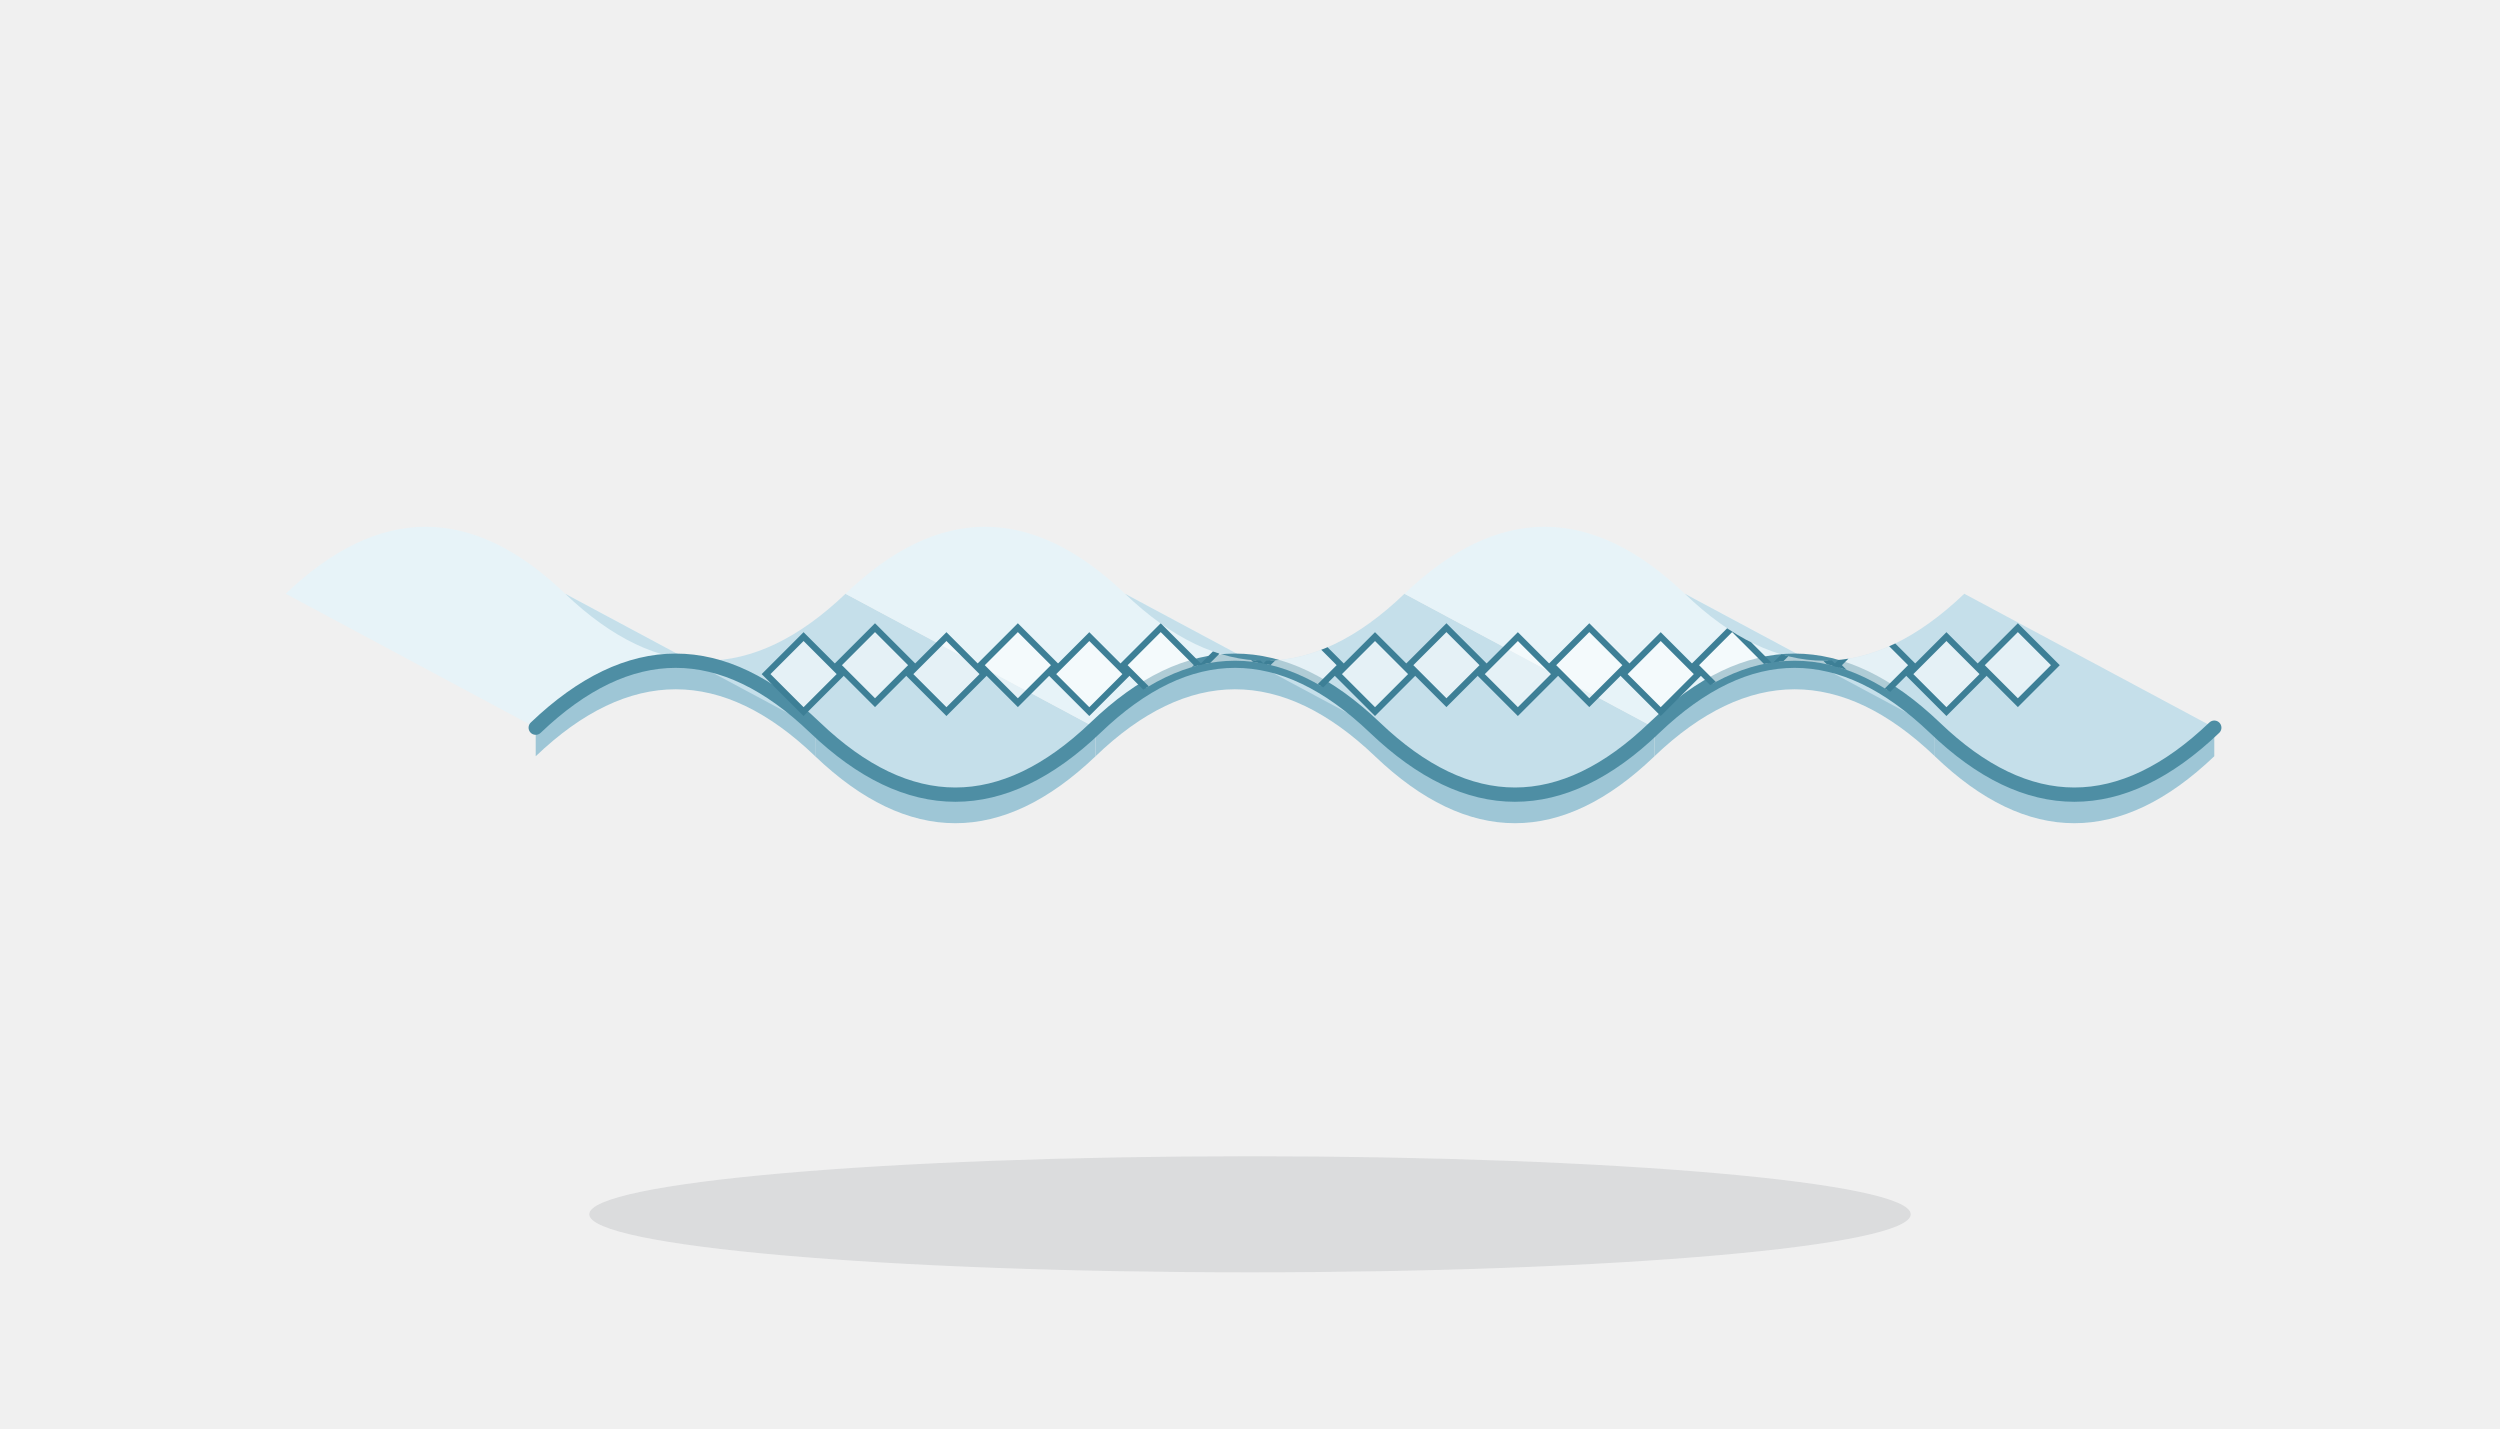
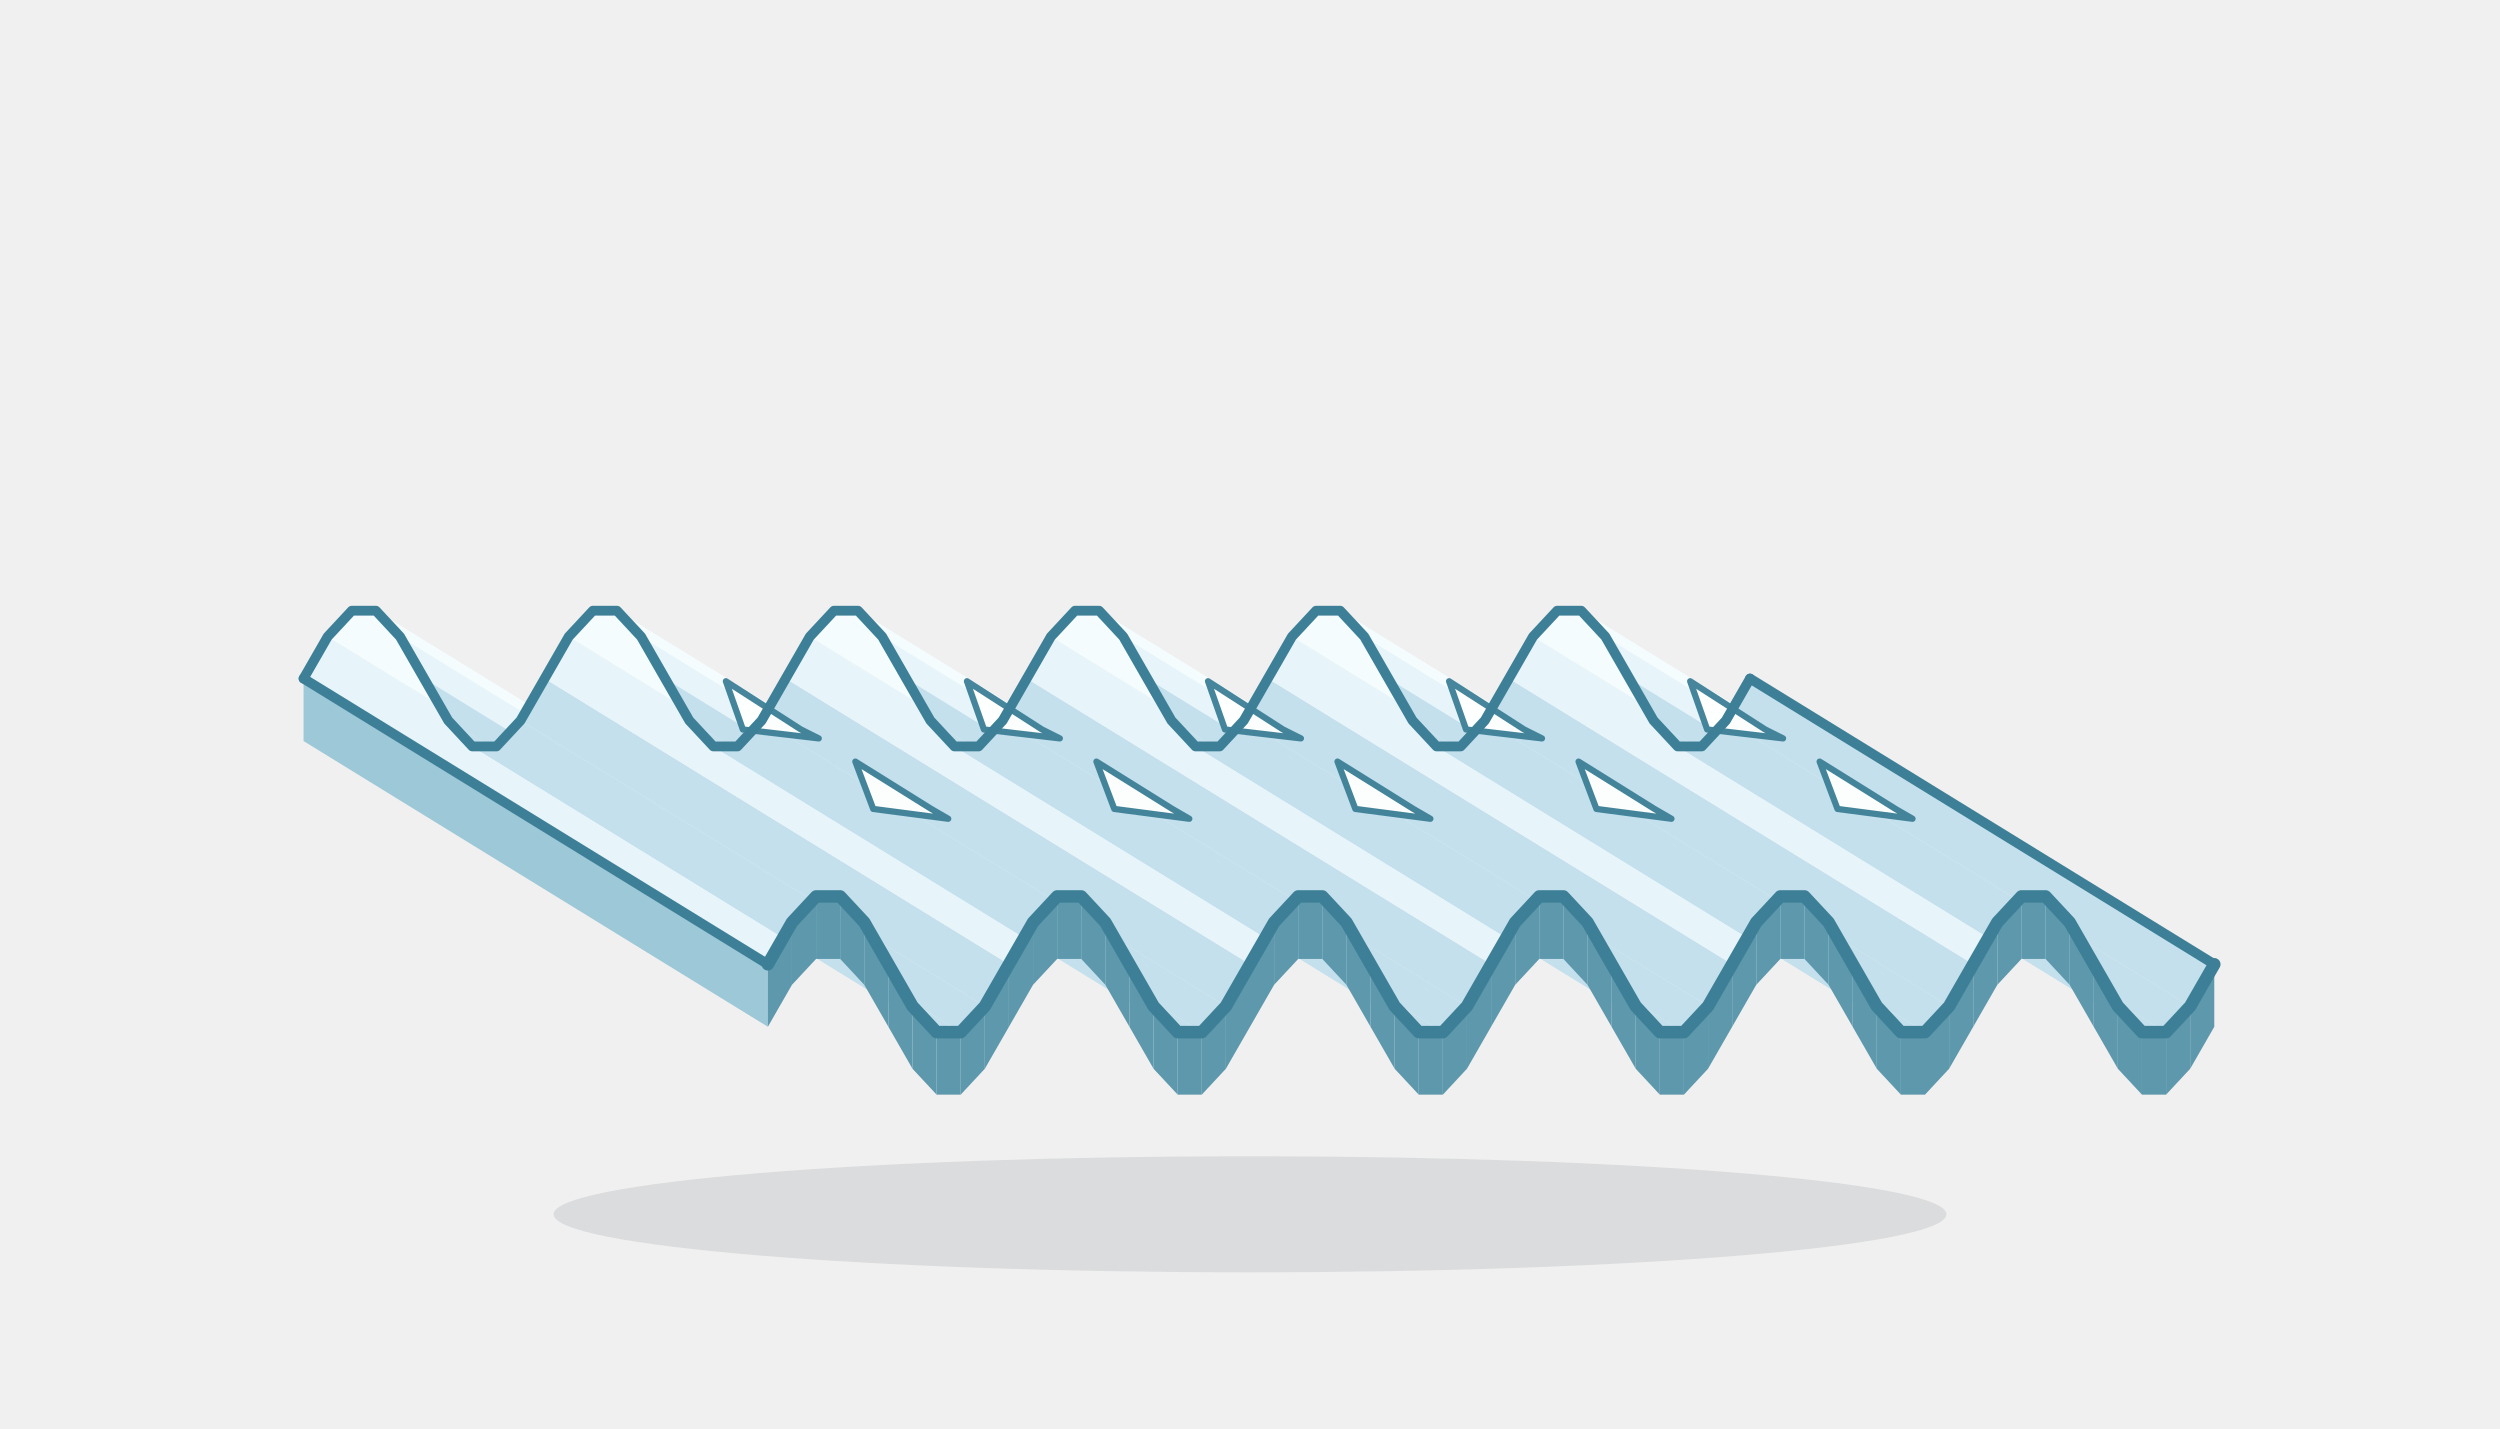
<svg xmlns="http://www.w3.org/2000/svg" viewBox="0 0 280 160">
-   <ellipse cx="140" cy="136" rx="74" ry="6.5" fill="#1b2430" opacity="0.10" />
-   <g transform="translate(12.0 -26.5)">
-     <path d="M 48.0 108.0 Q 63.7 93.0 79.3 108.0 L 51.3 93.0 Q 35.7 78.0 20.0 93.0 Z" fill="#e7f3f8" />
-     <path d="M 48.0 108.0 Q 63.7 93.0 79.3 108.0 L 79.3 111.2 Q 63.7 96.2 48.0 111.2 Z" fill="#9ec6d6" />
-     <path d="M 79.3 108.0 Q 95.0 123.0 110.7 108.0 L 82.7 93.0 Q 67.0 108.0 51.3 93.0 Z" fill="#c5dfea" />
-     <path d="M 79.3 108.0 Q 95.0 123.0 110.7 108.0 L 110.7 111.2 Q 95.0 126.2 79.3 111.2 Z" fill="#9ec6d6" />
-     <path d="M 110.7 108.0 Q 126.3 93.0 142.0 108.0 L 114.0 93.0 Q 98.3 78.0 82.7 93.0 Z" fill="#e7f3f8" />
-     <path d="M 110.7 108.0 Q 126.3 93.0 142.0 108.0 L 142.0 111.2 Q 126.3 96.2 110.7 111.2 Z" fill="#9ec6d6" />
-     <path d="M 142.0 108.0 Q 157.7 123.0 173.3 108.0 L 145.3 93.0 Q 129.7 108.0 114.0 93.0 Z" fill="#c5dfea" />
-     <path d="M 142.0 108.0 Q 157.7 123.0 173.3 108.0 L 173.3 111.2 Q 157.7 126.2 142.0 111.2 Z" fill="#9ec6d6" />
-     <path d="M 173.3 108.0 Q 189.0 93.0 204.7 108.0 L 176.7 93.0 Q 161.0 78.0 145.3 93.0 Z" fill="#e7f3f8" />
-     <path d="M 173.3 108.0 Q 189.0 93.0 204.7 108.0 L 204.7 111.2 Q 189.0 96.2 173.3 111.2 Z" fill="#9ec6d6" />
-     <path d="M 204.7 108.0 Q 220.3 123.0 236.0 108.0 L 208.0 93.0 Q 192.3 108.0 176.7 93.0 Z" fill="#c5dfea" />
-     <path d="M 204.7 108.0 Q 220.3 123.0 236.0 108.0 L 236.0 111.2 Q 220.3 126.2 204.7 111.2 Z" fill="#9ec6d6" />
-     <path d="M 48.0 108.0 Q 63.7 93.0 79.3 108.0 Q 95.0 123.0 110.7 108.0 Q 126.3 93.0 142.0 108.0 Q 157.7 123.0 173.3 108.0 Q 189.0 93.0 204.7 108.0 Q 220.3 123.0 236.0 108.0" fill="none" stroke="#4e8ea4" stroke-width="1.6" stroke-linejoin="round" stroke-linecap="round" />
-     <clipPath id="dia">
-       <path d="M 48.0 108.0 Q 63.7 93.0 79.3 108.0 Q 95.0 123.0 110.7 108.0 Q 126.3 93.0 142.0 108.0 Q 157.7 123.0 173.3 108.0 Q 189.0 93.0 204.7 108.0 Q 220.3 123.0 236.0 108.0 L 208.0 93.0 Q 192.3 108.0 176.7 93.0 Q 161.0 78.0 145.3 93.0 Q 129.7 108.0 114.0 93.0 Q 98.3 78.0 82.7 93.0 Q 67.0 108.0 51.3 93.0 Q 35.7 78.0 20.0 93.0 Z" />
-     </clipPath>
-     <g clip-path="url(#dia)">
-       <path d="M 78.0 97.8 L 82.2 102.0 L 78.0 106.2 L 73.8 102.0 Z" fill="#ffffff" fill-opacity="0.55" stroke="#3d7f96" stroke-width="0.7" />
-       <path d="M 94.0 97.8 L 98.2 102.0 L 94.0 106.2 L 89.8 102.0 Z" fill="#ffffff" fill-opacity="0.55" stroke="#3d7f96" stroke-width="0.7" />
-       <path d="M 110.0 97.8 L 114.2 102.0 L 110.0 106.2 L 105.8 102.0 Z" fill="#ffffff" fill-opacity="0.55" stroke="#3d7f96" stroke-width="0.7" />
-       <path d="M 126.0 97.8 L 130.2 102.0 L 126.0 106.2 L 121.8 102.0 Z" fill="#ffffff" fill-opacity="0.55" stroke="#3d7f96" stroke-width="0.7" />
-       <path d="M 142.0 97.8 L 146.2 102.0 L 142.0 106.2 L 137.8 102.0 Z" fill="#ffffff" fill-opacity="0.55" stroke="#3d7f96" stroke-width="0.7" />
-       <path d="M 158.0 97.8 L 162.2 102.0 L 158.0 106.2 L 153.8 102.0 Z" fill="#ffffff" fill-opacity="0.55" stroke="#3d7f96" stroke-width="0.7" />
-       <path d="M 174.0 97.8 L 178.2 102.0 L 174.0 106.2 L 169.8 102.0 Z" fill="#ffffff" fill-opacity="0.55" stroke="#3d7f96" stroke-width="0.7" />
-       <path d="M 190.0 97.8 L 194.2 102.0 L 190.0 106.2 L 185.8 102.0 Z" fill="#ffffff" fill-opacity="0.55" stroke="#3d7f96" stroke-width="0.7" />
-       <path d="M 206.0 97.8 L 210.2 102.0 L 206.0 106.2 L 201.8 102.0 Z" fill="#ffffff" fill-opacity="0.55" stroke="#3d7f96" stroke-width="0.7" />
-       <path d="M 86.0 96.8 L 90.2 101.0 L 86.0 105.2 L 81.8 101.0 Z" fill="#ffffff" fill-opacity="0.55" stroke="#3d7f96" stroke-width="0.7" />
-       <path d="M 102.0 96.8 L 106.2 101.0 L 102.0 105.2 L 97.8 101.0 Z" fill="#ffffff" fill-opacity="0.55" stroke="#3d7f96" stroke-width="0.7" />
-       <path d="M 118.0 96.8 L 122.2 101.0 L 118.0 105.2 L 113.8 101.0 Z" fill="#ffffff" fill-opacity="0.55" stroke="#3d7f96" stroke-width="0.7" />
-       <path d="M 134.0 96.8 L 138.2 101.0 L 134.0 105.2 L 129.8 101.0 Z" fill="#ffffff" fill-opacity="0.55" stroke="#3d7f96" stroke-width="0.7" />
-       <path d="M 150.0 96.8 L 154.2 101.0 L 150.0 105.2 L 145.8 101.0 Z" fill="#ffffff" fill-opacity="0.55" stroke="#3d7f96" stroke-width="0.7" />
-       <path d="M 166.0 96.8 L 170.2 101.0 L 166.0 105.2 L 161.8 101.0 Z" fill="#ffffff" fill-opacity="0.55" stroke="#3d7f96" stroke-width="0.7" />
-       <path d="M 182.0 96.8 L 186.2 101.0 L 182.0 105.2 L 177.8 101.0 Z" fill="#ffffff" fill-opacity="0.55" stroke="#3d7f96" stroke-width="0.7" />
-       <path d="M 198.0 96.8 L 202.2 101.0 L 198.0 105.2 L 193.8 101.0 Z" fill="#ffffff" fill-opacity="0.55" stroke="#3d7f96" stroke-width="0.7" />
-       <path d="M 214.0 96.8 L 218.2 101.0 L 214.0 105.2 L 209.8 101.0 Z" fill="#ffffff" fill-opacity="0.55" stroke="#3d7f96" stroke-width="0.7" />
-     </g>
-   </g>
+   <ellipse cx="140" cy="136" rx="78" ry="6.5" fill="#1b2430" opacity="0.10" />
+   <path d="M86.0 108.0 L34.0 76.0 L34.0 83.0 L86.0 115.0 Z" fill="#9dc8d7" />
+   <path d="M86.0 108.0 L88.7 103.3 L36.7 71.3 L34.0 76.0 Z" fill="#e7f5fb" />
+   <path d="M88.7 103.3 L91.4 100.4 L39.4 68.4 L36.7 71.3 Z" fill="#f5fcfe" />
+   <path d="M91.4 100.4 L94.1 100.4 L42.1 68.4 L39.4 68.4 Z" fill="#f5fcfe" />
+   <path d="M94.1 100.4 L96.8 103.3 L44.8 71.3 L42.1 68.4 Z" fill="#f5fcfe" />
+   <path d="M96.8 103.3 L99.5 108.0 L47.5 76.0 L44.8 71.3 Z" fill="#e7f5fb" />
+   <path d="M99.5 108.0 L102.2 112.7 L50.2 80.7 L47.5 76.0 Z" fill="#c3e0ec" />
+   <path d="M102.2 112.7 L104.9 115.6 L52.9 83.6 L50.2 80.7 Z" fill="#c3e0ec" />
+   <path d="M104.9 115.6 L107.6 115.6 L55.6 83.6 L52.9 83.6 Z" fill="#c3e0ec" />
+   <path d="M107.6 115.6 L110.3 112.7 L58.3 80.7 L55.6 83.6 Z" fill="#c3e0ec" />
+   <path d="M110.3 112.7 L113.0 108.0 L61.0 76.0 L58.3 80.7 Z" fill="#c3e0ec" />
+   <path d="M113.0 108.0 L115.7 103.3 L63.7 71.3 L61.0 76.0 Z" fill="#e7f5fb" />
+   <path d="M115.7 103.3 L118.4 100.4 L66.4 68.4 L63.7 71.3 Z" fill="#f5fcfe" />
+   <path d="M118.4 100.4 L121.1 100.4 L69.1 68.4 L66.4 68.4 Z" fill="#f5fcfe" />
+   <path d="M121.1 100.4 L123.8 103.3 L71.8 71.3 L69.1 68.4 Z" fill="#f5fcfe" />
+   <path d="M123.8 103.3 L126.5 108.0 L74.5 76.0 L71.8 71.3 Z" fill="#e7f5fb" />
+   <path d="M126.5 108.0 L129.2 112.7 L77.2 80.7 L74.5 76.0 Z" fill="#c3e0ec" />
+   <path d="M129.2 112.7 L131.9 115.6 L79.9 83.6 L77.2 80.7 Z" fill="#c3e0ec" />
+   <path d="M131.9 115.6 L134.6 115.6 L82.6 83.6 L79.9 83.6 Z" fill="#c3e0ec" />
+   <path d="M134.6 115.6 L137.3 112.7 L85.3 80.7 L82.6 83.6 Z" fill="#c3e0ec" />
+   <path d="M137.3 112.7 L140.0 108.0 L88.0 76.0 L85.3 80.7 Z" fill="#c3e0ec" />
+   <path d="M140.0 108.0 L142.7 103.3 L90.7 71.3 L88.0 76.0 Z" fill="#e7f5fb" />
+   <path d="M142.7 103.3 L145.4 100.4 L93.4 68.4 L90.7 71.3 Z" fill="#f5fcfe" />
+   <path d="M145.4 100.4 L148.1 100.4 L96.1 68.4 L93.4 68.4 Z" fill="#f5fcfe" />
+   <path d="M148.1 100.4 L150.8 103.3 L98.8 71.3 L96.1 68.4 Z" fill="#f5fcfe" />
+   <path d="M150.8 103.3 L153.5 108.0 L101.5 76.0 L98.8 71.3 Z" fill="#e7f5fb" />
+   <path d="M153.5 108.0 L156.2 112.7 L104.2 80.7 L101.5 76.0 Z" fill="#c3e0ec" />
+   <path d="M156.2 112.7 L158.9 115.6 L106.9 83.6 L104.2 80.7 Z" fill="#c3e0ec" />
+   <path d="M158.9 115.6 L161.6 115.6 L109.6 83.6 L106.9 83.6 Z" fill="#c3e0ec" />
+   <path d="M161.6 115.6 L164.3 112.7 L112.3 80.7 L109.6 83.6 Z" fill="#c3e0ec" />
+   <path d="M164.3 112.7 L167.0 108.0 L115.0 76.0 L112.3 80.7 Z" fill="#c3e0ec" />
+   <path d="M167.0 108.0 L169.7 103.3 L117.7 71.3 L115.0 76.0 Z" fill="#e7f5fb" />
+   <path d="M169.7 103.3 L172.4 100.4 L120.4 68.4 L117.7 71.3 Z" fill="#f5fcfe" />
+   <path d="M172.4 100.4 L175.1 100.4 L123.1 68.4 L120.4 68.4 Z" fill="#f5fcfe" />
+   <path d="M175.1 100.4 L177.8 103.3 L125.8 71.3 L123.1 68.4 Z" fill="#f5fcfe" />
+   <path d="M177.8 103.3 L180.5 108.0 L128.5 76.0 L125.8 71.3 Z" fill="#e7f5fb" />
+   <path d="M180.5 108.0 L183.2 112.7 L131.2 80.7 L128.5 76.0 Z" fill="#c3e0ec" />
+   <path d="M183.2 112.7 L185.9 115.6 L133.9 83.6 L131.2 80.7 Z" fill="#c3e0ec" />
+   <path d="M185.9 115.6 L188.6 115.6 L136.6 83.6 L133.9 83.6 Z" fill="#c3e0ec" />
+   <path d="M188.6 115.6 L191.3 112.7 L139.3 80.7 L136.6 83.6 Z" fill="#c3e0ec" />
+   <path d="M191.3 112.7 L194.0 108.0 L142.0 76.0 L139.3 80.7 Z" fill="#c3e0ec" />
+   <path d="M194.0 108.0 L196.7 103.3 L144.7 71.3 L142.0 76.0 Z" fill="#e7f5fb" />
+   <path d="M196.7 103.3 L199.4 100.4 L147.4 68.4 L144.7 71.3 Z" fill="#f5fcfe" />
+   <path d="M199.4 100.4 L202.1 100.4 L150.1 68.4 L147.4 68.4 Z" fill="#f5fcfe" />
+   <path d="M202.1 100.4 L204.8 103.3 L152.8 71.3 L150.1 68.4 Z" fill="#f5fcfe" />
+   <path d="M204.8 103.3 L207.5 108.0 L155.5 76.0 L152.8 71.3 Z" fill="#e7f5fb" />
+   <path d="M207.5 108.0 L210.2 112.7 L158.2 80.7 L155.5 76.0 Z" fill="#c3e0ec" />
+   <path d="M210.2 112.7 L212.9 115.6 L160.9 83.6 L158.2 80.7 Z" fill="#c3e0ec" />
+   <path d="M212.9 115.6 L215.6 115.6 L163.6 83.6 L160.9 83.6 Z" fill="#c3e0ec" />
+   <path d="M215.6 115.6 L218.3 112.7 L166.3 80.7 L163.6 83.6 Z" fill="#c3e0ec" />
+   <path d="M218.3 112.7 L221.0 108.0 L169.0 76.0 L166.3 80.7 Z" fill="#c3e0ec" />
+   <path d="M221.0 108.0 L223.7 103.3 L171.7 71.3 L169.0 76.0 Z" fill="#e7f5fb" />
+   <path d="M223.7 103.3 L226.4 100.4 L174.4 68.4 L171.7 71.3 Z" fill="#f5fcfe" />
+   <path d="M226.4 100.4 L229.1 100.4 L177.1 68.4 L174.4 68.4 Z" fill="#f5fcfe" />
+   <path d="M229.1 100.4 L231.8 103.3 L179.8 71.3 L177.1 68.4 Z" fill="#f5fcfe" />
+   <path d="M231.8 103.3 L234.5 108.0 L182.5 76.0 L179.8 71.3 Z" fill="#e7f5fb" />
+   <path d="M234.5 108.0 L237.2 112.7 L185.2 80.7 L182.5 76.0 Z" fill="#c3e0ec" />
+   <path d="M237.2 112.7 L239.9 115.6 L187.9 83.6 L185.2 80.7 Z" fill="#c3e0ec" />
+   <path d="M239.9 115.6 L242.6 115.6 L190.6 83.6 L187.9 83.6 Z" fill="#c3e0ec" />
+   <path d="M242.6 115.6 L245.3 112.7 L193.3 80.7 L190.6 83.6 Z" fill="#c3e0ec" />
+   <path d="M245.3 112.7 L248.0 108.0 L196.0 76.0 L193.3 80.7 Z" fill="#c3e0ec" />
+   <path d="M106.2 91.7 L104.3 90.6 L95.8 85.3 L97.8 90.6 Z" fill="#ffffff" stroke="#3d7f96" stroke-width="0.7" stroke-linejoin="round" stroke-linecap="round" opacity="0.95" />
+   <path d="M133.2 91.7 L131.3 90.6 L122.8 85.3 L124.8 90.6 Z" fill="#ffffff" stroke="#3d7f96" stroke-width="0.7" stroke-linejoin="round" stroke-linecap="round" opacity="0.95" />
+   <path d="M160.2 91.7 L158.3 90.6 L149.8 85.3 L151.8 90.6 Z" fill="#ffffff" stroke="#3d7f96" stroke-width="0.7" stroke-linejoin="round" stroke-linecap="round" opacity="0.95" />
+   <path d="M187.2 91.7 L185.3 90.6 L176.8 85.3 L178.8 90.6 Z" fill="#ffffff" stroke="#3d7f96" stroke-width="0.7" stroke-linejoin="round" stroke-linecap="round" opacity="0.95" />
+   <path d="M214.2 91.7 L212.3 90.6 L203.8 85.3 L205.8 90.6 Z" fill="#ffffff" stroke="#3d7f96" stroke-width="0.7" stroke-linejoin="round" stroke-linecap="round" opacity="0.95" />
+   <path d="M91.7 82.7 L89.7 81.7 L81.3 76.3 L83.2 81.7 Z" fill="#ffffff" stroke="#3d7f96" stroke-width="0.7" stroke-linejoin="round" stroke-linecap="round" opacity="0.95" />
+   <path d="M118.7 82.7 L116.7 81.7 L108.3 76.3 L110.2 81.7 Z" fill="#ffffff" stroke="#3d7f96" stroke-width="0.7" stroke-linejoin="round" stroke-linecap="round" opacity="0.95" />
+   <path d="M145.7 82.7 L143.7 81.7 L135.3 76.3 L137.2 81.7 Z" fill="#ffffff" stroke="#3d7f96" stroke-width="0.7" stroke-linejoin="round" stroke-linecap="round" opacity="0.95" />
+   <path d="M172.7 82.7 L170.7 81.7 L162.3 76.3 L164.2 81.7 Z" fill="#ffffff" stroke="#3d7f96" stroke-width="0.7" stroke-linejoin="round" stroke-linecap="round" opacity="0.95" />
+   <path d="M199.7 82.7 L197.7 81.7 L189.3 76.3 L191.2 81.7 Z" fill="#ffffff" stroke="#3d7f96" stroke-width="0.7" stroke-linejoin="round" stroke-linecap="round" opacity="0.95" />
+   <path d="M86.0 108.0 L88.7 103.3 L88.7 110.3 L86.0 115.0 Z" fill="#5d98ad" />
+   <path d="M88.7 103.3 L91.4 100.4 L91.4 107.4 L88.7 110.3 Z" fill="#5d98ad" />
+   <path d="M91.4 100.4 L94.1 100.4 L94.1 107.4 L91.4 107.4 Z" fill="#5d98ad" />
+   <path d="M94.1 100.4 L96.8 103.3 L96.8 110.3 L94.1 107.4 Z" fill="#5d98ad" />
+   <path d="M96.8 103.3 L99.5 108.0 L99.5 115.0 L96.8 110.3 Z" fill="#5d98ad" />
+   <path d="M99.5 108.0 L102.2 112.7 L102.2 119.7 L99.5 115.0 Z" fill="#5d98ad" />
+   <path d="M102.2 112.7 L104.9 115.6 L104.9 122.6 L102.2 119.7 Z" fill="#5d98ad" />
+   <path d="M104.9 115.6 L107.6 115.6 L107.6 122.6 L104.9 122.6 Z" fill="#5d98ad" />
+   <path d="M107.6 115.6 L110.3 112.7 L110.3 119.7 L107.6 122.6 Z" fill="#5d98ad" />
+   <path d="M110.3 112.7 L113.0 108.0 L113.0 115.0 L110.3 119.7 Z" fill="#5d98ad" />
+   <path d="M113.0 108.0 L115.7 103.3 L115.7 110.3 L113.0 115.0 Z" fill="#5d98ad" />
+   <path d="M115.7 103.3 L118.4 100.4 L118.4 107.4 L115.7 110.3 Z" fill="#5d98ad" />
+   <path d="M118.4 100.4 L121.1 100.4 L121.1 107.4 L118.4 107.4 Z" fill="#5d98ad" />
+   <path d="M121.1 100.4 L123.8 103.3 L123.8 110.3 L121.1 107.4 Z" fill="#5d98ad" />
+   <path d="M123.8 103.3 L126.5 108.0 L126.5 115.0 L123.8 110.3 Z" fill="#5d98ad" />
+   <path d="M126.5 108.0 L129.2 112.7 L129.2 119.7 L126.5 115.0 Z" fill="#5d98ad" />
+   <path d="M129.2 112.7 L131.9 115.6 L131.9 122.6 L129.2 119.7 Z" fill="#5d98ad" />
+   <path d="M131.9 115.6 L134.6 115.6 L134.6 122.6 L131.9 122.6 Z" fill="#5d98ad" />
+   <path d="M134.6 115.6 L137.3 112.7 L137.3 119.7 L134.6 122.6 Z" fill="#5d98ad" />
+   <path d="M137.3 112.7 L140.0 108.0 L140.0 115.0 L137.3 119.7 Z" fill="#5d98ad" />
+   <path d="M140.0 108.0 L142.7 103.3 L142.7 110.3 L140.0 115.0 Z" fill="#5d98ad" />
+   <path d="M142.7 103.3 L145.4 100.4 L145.4 107.4 L142.7 110.3 Z" fill="#5d98ad" />
+   <path d="M145.4 100.4 L148.1 100.4 L148.1 107.4 L145.4 107.4 Z" fill="#5d98ad" />
+   <path d="M148.1 100.4 L150.8 103.3 L150.8 110.3 L148.1 107.4 Z" fill="#5d98ad" />
+   <path d="M150.8 103.3 L153.5 108.0 L153.5 115.0 L150.8 110.3 Z" fill="#5d98ad" />
+   <path d="M153.5 108.0 L156.2 112.7 L156.2 119.7 L153.5 115.0 Z" fill="#5d98ad" />
+   <path d="M156.2 112.7 L158.9 115.6 L158.9 122.6 L156.2 119.7 Z" fill="#5d98ad" />
+   <path d="M158.9 115.6 L161.6 115.6 L161.6 122.6 L158.9 122.6 Z" fill="#5d98ad" />
+   <path d="M161.6 115.6 L164.3 112.7 L164.3 119.7 L161.6 122.6 Z" fill="#5d98ad" />
+   <path d="M164.3 112.7 L167.0 108.0 L167.0 115.0 L164.3 119.7 Z" fill="#5d98ad" />
+   <path d="M167.0 108.0 L169.7 103.3 L169.7 110.3 L167.0 115.0 Z" fill="#5d98ad" />
+   <path d="M169.7 103.3 L172.4 100.4 L172.4 107.4 L169.7 110.3 Z" fill="#5d98ad" />
+   <path d="M172.4 100.4 L175.1 100.4 L175.1 107.4 L172.4 107.4 Z" fill="#5d98ad" />
+   <path d="M175.1 100.4 L177.8 103.3 L177.8 110.3 L175.1 107.4 Z" fill="#5d98ad" />
+   <path d="M177.8 103.3 L180.5 108.0 L180.5 115.0 L177.8 110.3 Z" fill="#5d98ad" />
+   <path d="M180.5 108.0 L183.2 112.7 L183.2 119.7 L180.5 115.0 Z" fill="#5d98ad" />
+   <path d="M183.2 112.7 L185.9 115.6 L185.9 122.6 L183.2 119.7 Z" fill="#5d98ad" />
+   <path d="M185.9 115.6 L188.6 115.6 L188.6 122.6 L185.9 122.6 Z" fill="#5d98ad" />
+   <path d="M188.6 115.6 L191.3 112.7 L191.3 119.7 L188.6 122.6 Z" fill="#5d98ad" />
+   <path d="M191.3 112.7 L194.0 108.0 L194.0 115.0 L191.3 119.7 Z" fill="#5d98ad" />
+   <path d="M194.0 108.0 L196.7 103.3 L196.7 110.3 L194.0 115.0 Z" fill="#5d98ad" />
+   <path d="M196.7 103.3 L199.4 100.4 L199.4 107.4 L196.7 110.3 Z" fill="#5d98ad" />
+   <path d="M199.4 100.4 L202.1 100.4 L202.1 107.4 L199.4 107.4 Z" fill="#5d98ad" />
+   <path d="M202.1 100.4 L204.8 103.3 L204.8 110.3 L202.1 107.4 Z" fill="#5d98ad" />
+   <path d="M204.8 103.3 L207.5 108.0 L207.5 115.0 L204.8 110.3 Z" fill="#5d98ad" />
+   <path d="M207.5 108.0 L210.2 112.7 L210.2 119.7 L207.5 115.0 Z" fill="#5d98ad" />
+   <path d="M210.2 112.7 L212.9 115.6 L212.9 122.6 L210.2 119.7 Z" fill="#5d98ad" />
+   <path d="M212.9 115.6 L215.6 115.6 L215.6 122.6 L212.9 122.6 Z" fill="#5d98ad" />
+   <path d="M215.6 115.6 L218.3 112.7 L218.3 119.7 L215.6 122.6 Z" fill="#5d98ad" />
+   <path d="M218.3 112.7 L221.0 108.0 L221.0 115.0 L218.3 119.7 Z" fill="#5d98ad" />
+   <path d="M221.0 108.0 L223.7 103.3 L223.7 110.3 L221.0 115.0 Z" fill="#5d98ad" />
+   <path d="M223.7 103.3 L226.4 100.4 L226.4 107.4 L223.7 110.3 Z" fill="#5d98ad" />
+   <path d="M226.4 100.4 L229.1 100.4 L229.1 107.4 L226.4 107.4 Z" fill="#5d98ad" />
+   <path d="M229.1 100.4 L231.8 103.3 L231.8 110.3 L229.1 107.4 Z" fill="#5d98ad" />
+   <path d="M231.8 103.3 L234.5 108.0 L234.5 115.0 L231.8 110.3 Z" fill="#5d98ad" />
+   <path d="M234.5 108.0 L237.2 112.7 L237.2 119.7 L234.5 115.0 Z" fill="#5d98ad" />
+   <path d="M237.2 112.7 L239.9 115.6 L239.9 122.6 L237.2 119.7 Z" fill="#5d98ad" />
+   <path d="M239.9 115.6 L242.6 115.6 L242.6 122.6 L239.9 122.6 Z" fill="#5d98ad" />
+   <path d="M242.6 115.6 L245.3 112.7 L245.3 119.7 L242.6 122.6 Z" fill="#5d98ad" />
+   <path d="M245.3 112.7 L248.0 108.0 L248.0 115.0 L245.3 119.7 Z" fill="#5d98ad" />
+   <path d="M86.0 108.0 L88.7 103.3 L91.4 100.4 L94.1 100.4 L96.8 103.3 L99.5 108.0 L102.2 112.7 L104.9 115.6 L107.6 115.6 L110.3 112.7 L113.0 108.0 L115.7 103.3 L118.4 100.4 L121.1 100.4 L123.8 103.3 L126.5 108.0 L129.2 112.7 L131.9 115.6 L134.6 115.6 L137.3 112.7 L140.0 108.0 L142.7 103.3 L145.4 100.4 L148.1 100.4 L150.8 103.3 L153.5 108.0 L156.2 112.7 L158.9 115.6 L161.6 115.6 L164.3 112.7 L167.0 108.0 L169.7 103.3 L172.4 100.4 L175.1 100.4 L177.8 103.3 L180.5 108.0 L183.2 112.7 L185.9 115.6 L188.6 115.6 L191.3 112.7 L194.0 108.0 L196.7 103.3 L199.4 100.4 L202.1 100.4 L204.8 103.3 L207.5 108.0 L210.2 112.7 L212.9 115.6 L215.6 115.6 L218.3 112.7 L221.0 108.0 L223.7 103.3 L226.4 100.4 L229.1 100.4 L231.8 103.3 L234.5 108.0 L237.2 112.7 L239.9 115.6 L242.6 115.6 L245.3 112.7 L248.0 108.0" fill="none" stroke="#3d7f96" stroke-width="1.4" stroke-linejoin="round" stroke-linecap="round" />
+   <path d="M34.0 76.0 L36.7 71.3 L39.4 68.4 L42.1 68.4 L44.8 71.3 L47.5 76.0 L50.2 80.7 L52.9 83.6 L55.6 83.6 L58.3 80.7 L61.0 76.0 L63.7 71.3 L66.4 68.4 L69.1 68.4 L71.8 71.3 L74.5 76.0 L77.2 80.7 L79.9 83.6 L82.6 83.6 L85.3 80.7 L88.0 76.0 L90.7 71.3 L93.4 68.4 L96.1 68.4 L98.8 71.3 L101.5 76.0 L104.2 80.7 L106.9 83.6 L109.6 83.6 L112.3 80.7 L115.0 76.0 L117.7 71.3 L120.4 68.4 L123.1 68.4 L125.8 71.3 L128.5 76.0 L131.2 80.7 L133.9 83.6 L136.6 83.6 L139.3 80.7 L142.0 76.0 L144.7 71.3 L147.4 68.4 L150.1 68.4 L152.8 71.3 L155.5 76.0 L158.2 80.7 L160.9 83.6 L163.6 83.6 L166.3 80.7 L169.0 76.0 L171.7 71.3 L174.4 68.4 L177.1 68.4 L179.8 71.3 L182.5 76.0 L185.2 80.7 L187.9 83.6 L190.6 83.6 L193.3 80.7 L196.0 76.0" fill="none" stroke="#3d7f96" stroke-width="1.1" stroke-linejoin="round" stroke-linecap="round" />
+   <path d="M86.0 108.0 L34.0 76.0" fill="none" stroke="#3d7f96" stroke-width="1.1" stroke-linejoin="round" stroke-linecap="round" />
+   <path d="M248.0 108.0 L196.0 76.0" fill="none" stroke="#3d7f96" stroke-width="1.1" stroke-linejoin="round" stroke-linecap="round" />
</svg>
